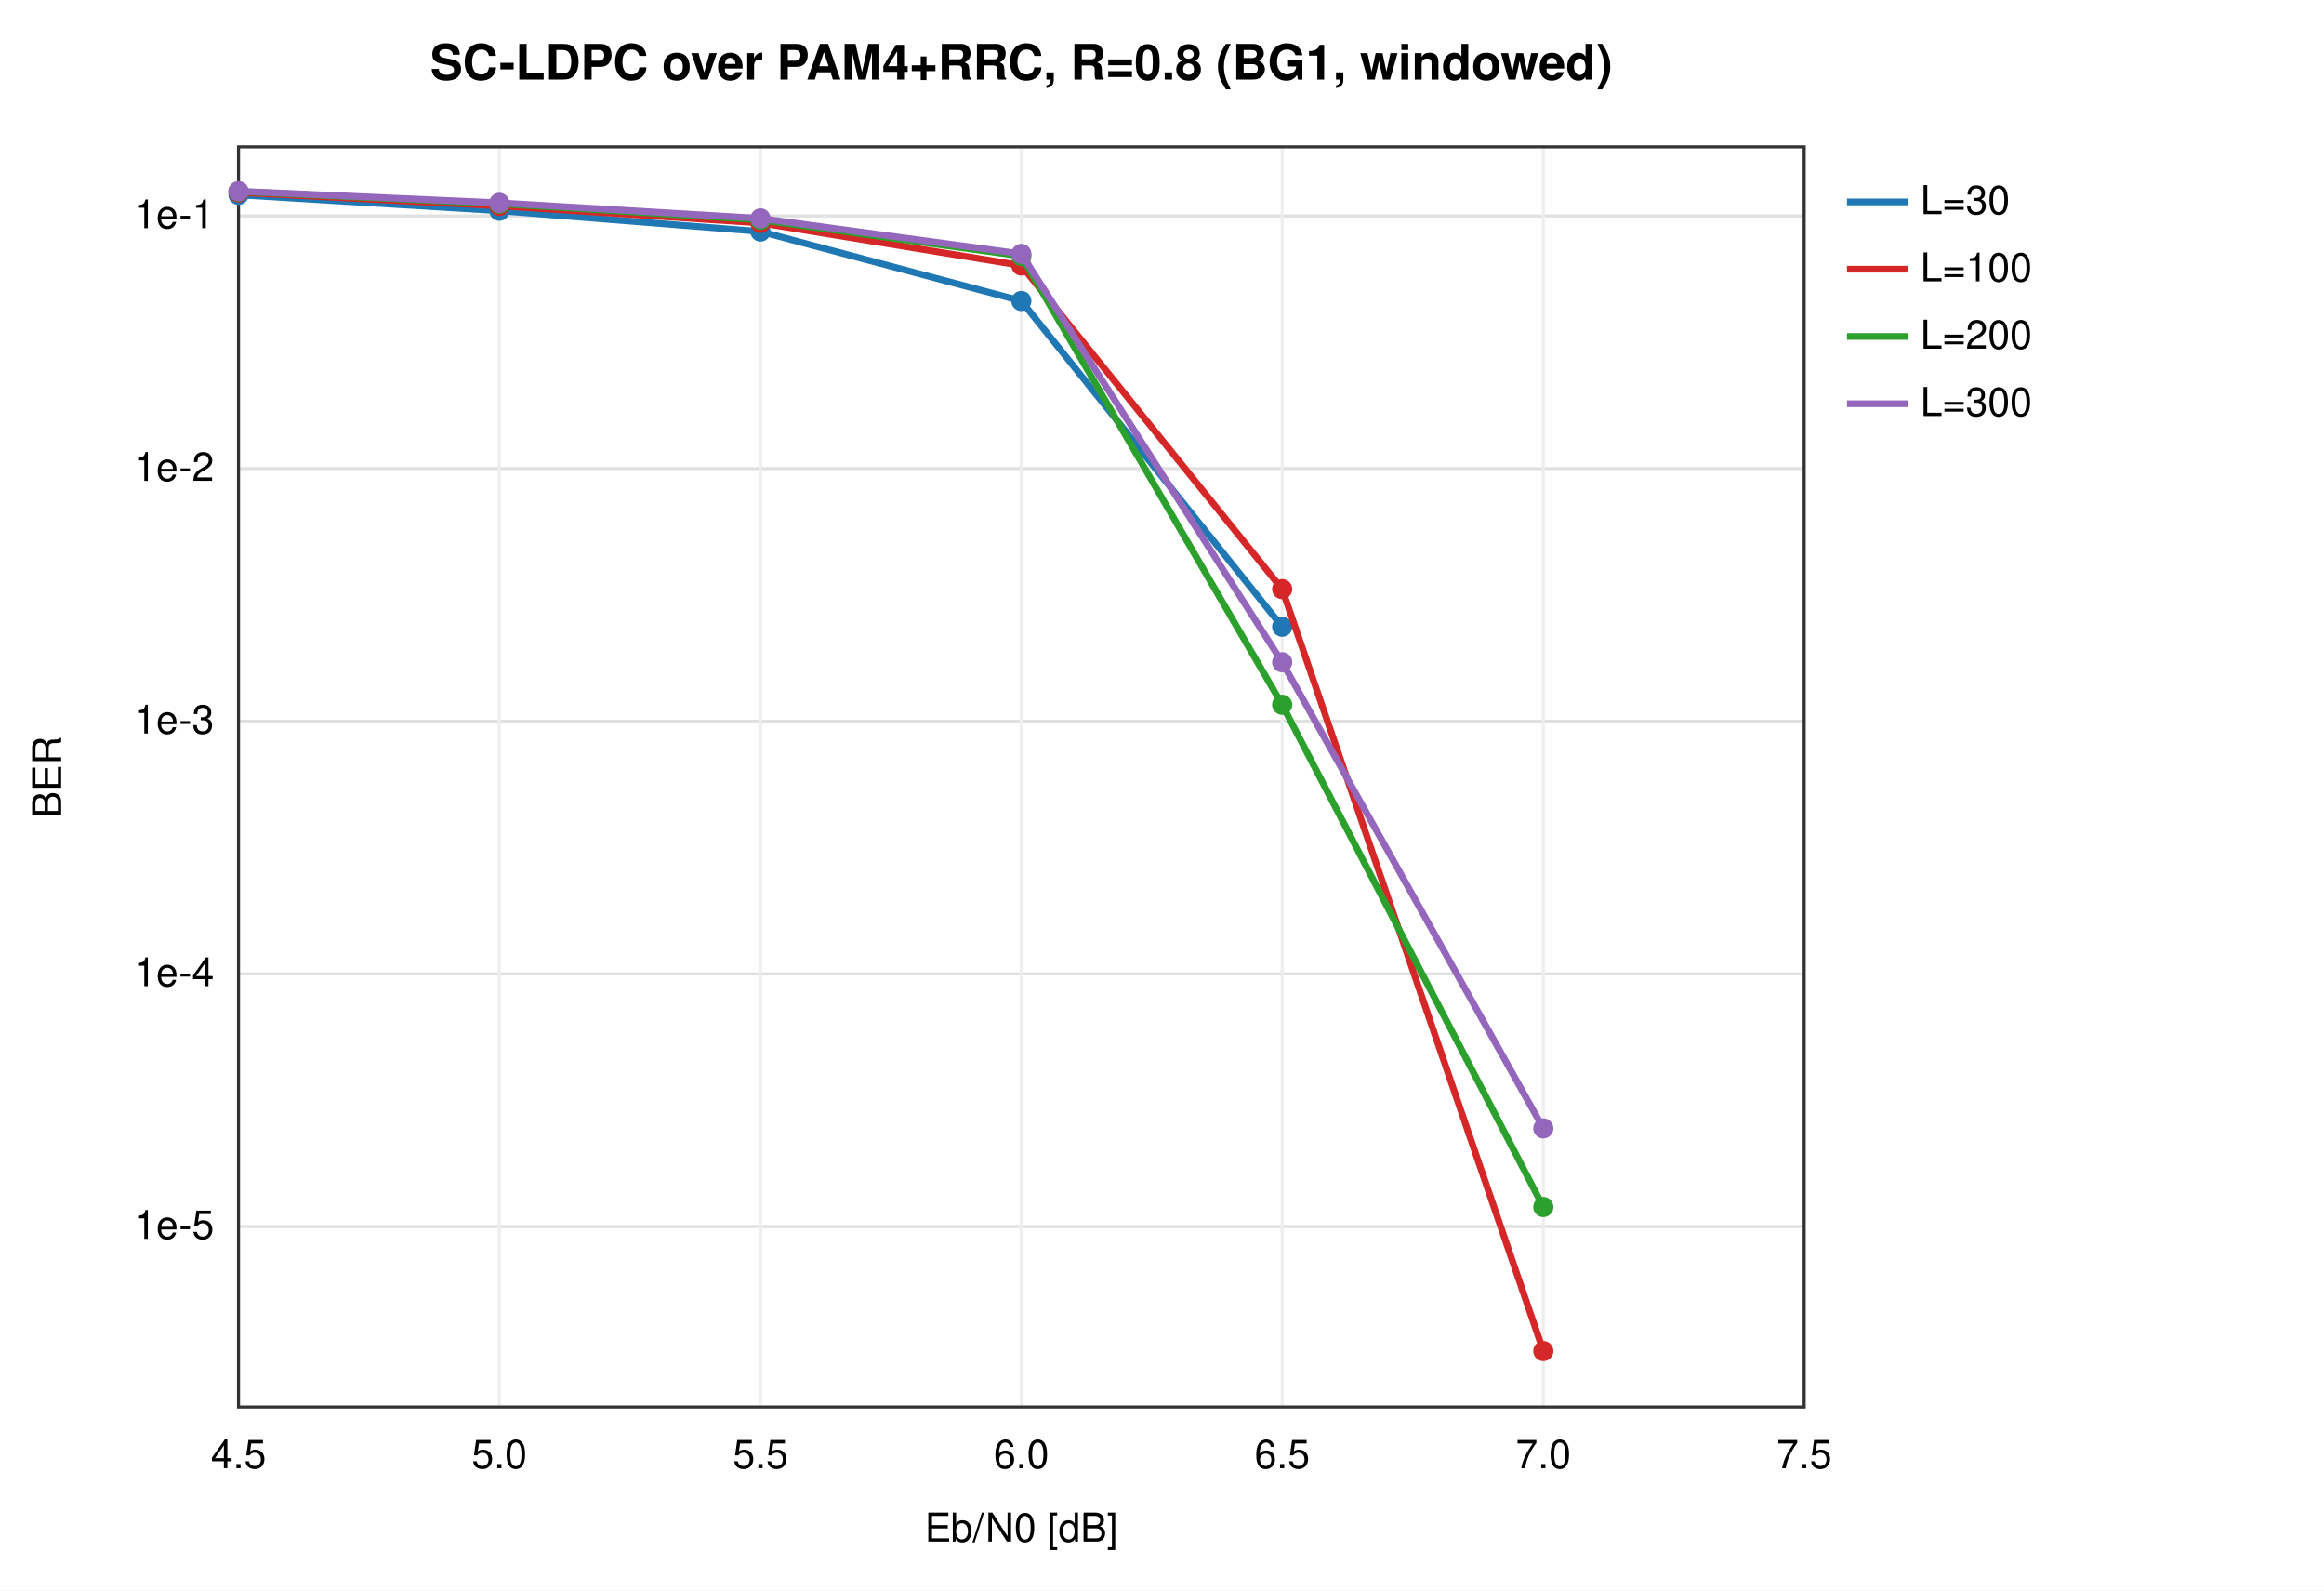
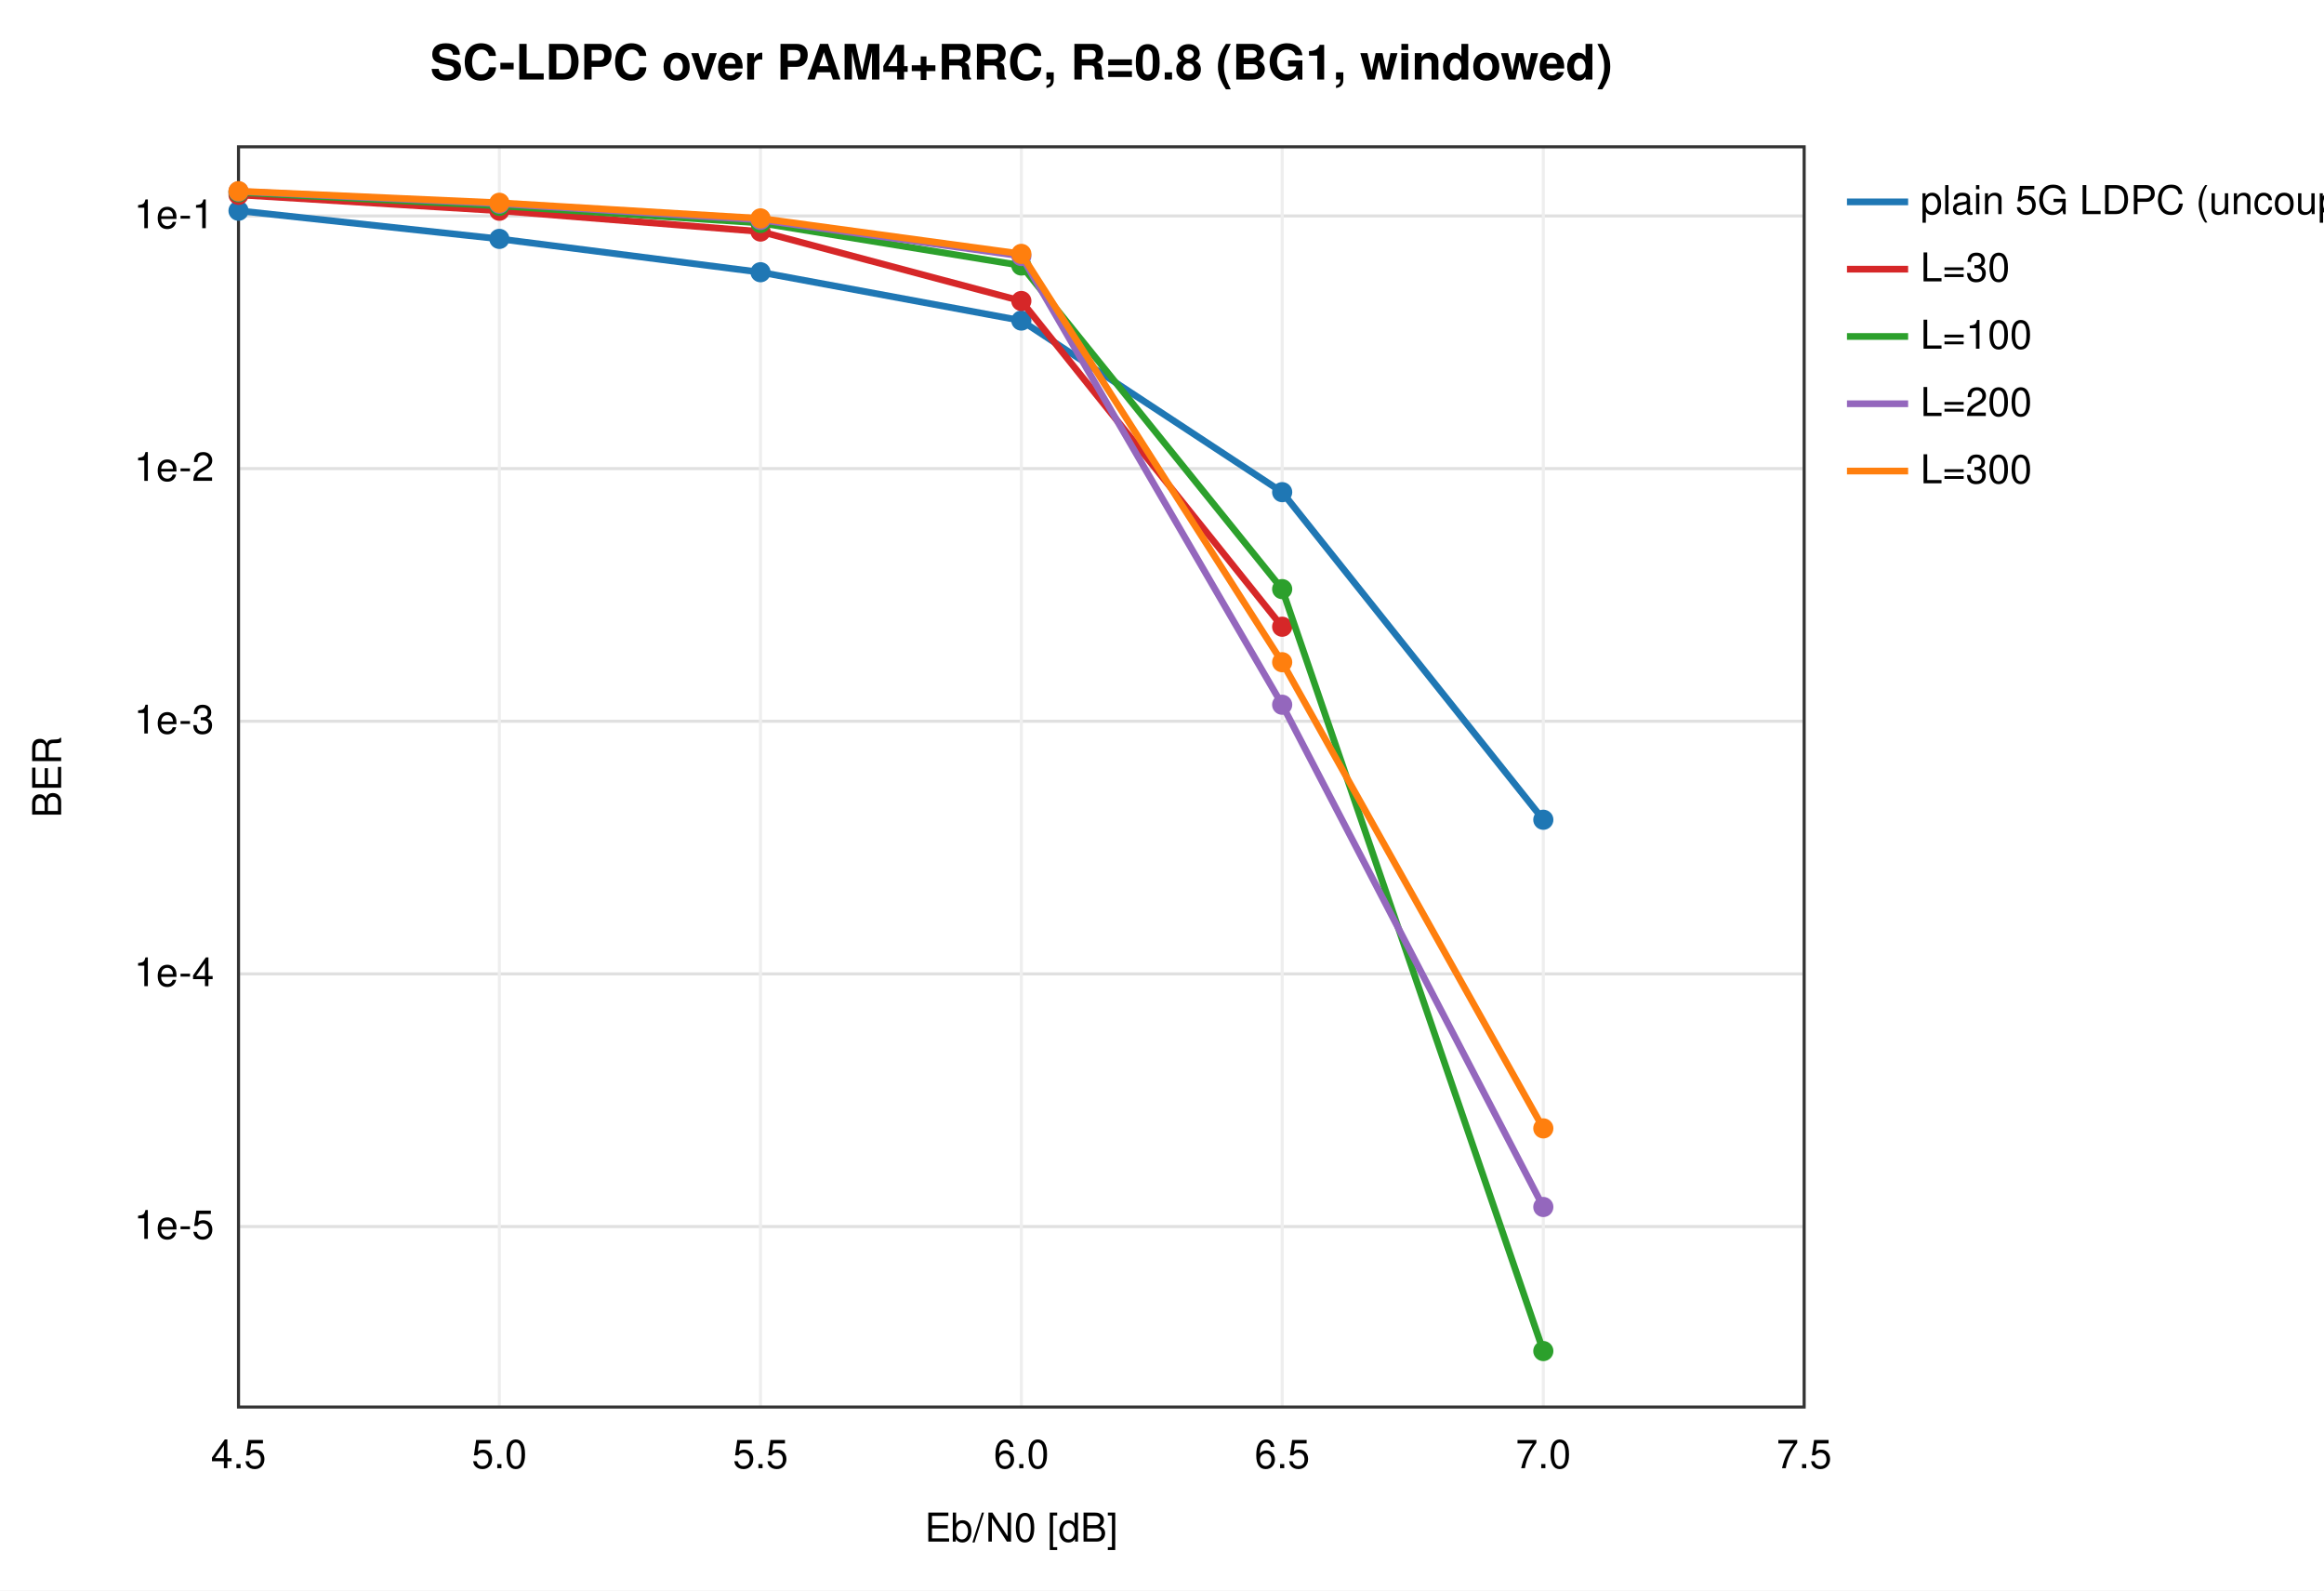
<svg xmlns="http://www.w3.org/2000/svg" width="760" height="520" font-family="Helvetica,Arial,sans-serif" font-size="13">
  <rect width="760" height="520" fill="white" />
  <text x="334.0" y="26" text-anchor="middle" font-size="16" font-weight="bold">SC-LDPC over PAM4+RRC, R=0.8 (BG1, windowed)</text>
  <line x1="78" y1="401.0" x2="590" y2="401.0" stroke="#e0e0e0" />
  <text x="70" y="405.0" text-anchor="end">1e-5</text>
  <line x1="78" y1="318.4" x2="590" y2="318.4" stroke="#e0e0e0" />
  <text x="70" y="322.4" text-anchor="end">1e-4</text>
  <line x1="78" y1="235.8" x2="590" y2="235.8" stroke="#e0e0e0" />
  <text x="70" y="239.8" text-anchor="end">1e-3</text>
  <line x1="78" y1="153.2" x2="590" y2="153.2" stroke="#e0e0e0" />
  <text x="70" y="157.2" text-anchor="end">1e-2</text>
  <line x1="78" y1="70.6" x2="590" y2="70.6" stroke="#e0e0e0" />
  <text x="70" y="74.6" text-anchor="end">1e-1</text>
  <line x1="78.0" y1="48" x2="78.0" y2="460" stroke="#eee" />
  <text x="78.0" y="480.0" text-anchor="middle">4.5</text>
  <line x1="163.3" y1="48" x2="163.3" y2="460" stroke="#eee" />
  <text x="163.3" y="480.0" text-anchor="middle">5.0</text>
  <line x1="248.7" y1="48" x2="248.7" y2="460" stroke="#eee" />
  <text x="248.7" y="480.0" text-anchor="middle">5.5</text>
  <line x1="334.0" y1="48" x2="334.0" y2="460" stroke="#eee" />
  <text x="334.0" y="480.0" text-anchor="middle">6.0</text>
  <line x1="419.3" y1="48" x2="419.3" y2="460" stroke="#eee" />
  <text x="419.3" y="480.0" text-anchor="middle">6.5</text>
  <line x1="504.7" y1="48" x2="504.7" y2="460" stroke="#eee" />
  <text x="504.7" y="480.0" text-anchor="middle">7.0</text>
  <line x1="590.0" y1="48" x2="590.0" y2="460" stroke="#eee" />
  <text x="590.0" y="480.0" text-anchor="middle">7.5</text>
  <rect x="78" y="48" width="512" height="412" fill="none" stroke="#333" />
  <text x="334.0" y="504" text-anchor="middle">Eb/N0 [dB]</text>
  <text x="20" y="254.0" text-anchor="middle" transform="rotate(-90 20 254.0)">BER</text>
-   <path d="M78.0,63.7 L163.3,68.9 L248.7,75.7 L334.0,98.4 L419.3,204.9" fill="none" stroke="#1f77b4" stroke-width="2.2" />
-   <circle cx="78.0" cy="63.7" r="3.3" fill="#1f77b4" />
-   <circle cx="163.3" cy="68.9" r="3.3" fill="#1f77b4" />
-   <circle cx="248.7" cy="75.7" r="3.3" fill="#1f77b4" />
-   <circle cx="334.0" cy="98.4" r="3.3" fill="#1f77b4" />
-   <circle cx="419.3" cy="204.9" r="3.3" fill="#1f77b4" />
+   <path d="M78.0,68.9 L163.3,78.1 L248.7,89.0 L334.0,104.8 L419.3,160.9 L504.7,268.0" fill="none" stroke="#1f77b4" stroke-width="2.2" />
+   <circle cx="78.0" cy="68.9" r="3.3" fill="#1f77b4" />
+   <circle cx="163.3" cy="78.1" r="3.3" fill="#1f77b4" />
+   <circle cx="248.7" cy="89.0" r="3.3" fill="#1f77b4" />
+   <circle cx="334.0" cy="104.8" r="3.3" fill="#1f77b4" />
+   <circle cx="419.3" cy="160.9" r="3.3" fill="#1f77b4" />
+   <circle cx="504.7" cy="268.0" r="3.3" fill="#1f77b4" />
  <line x1="604" y1="66" x2="624" y2="66" stroke="#1f77b4" stroke-width="2.2" />
-   <text x="628" y="70">L=30</text>
-   <path d="M78.0,62.9 L163.3,67.3 L248.7,72.9 L334.0,86.8 L419.3,192.6 L504.7,441.7" fill="none" stroke="#d62728" stroke-width="2.2" />
-   <circle cx="78.0" cy="62.9" r="3.3" fill="#d62728" />
-   <circle cx="163.3" cy="67.3" r="3.3" fill="#d62728" />
-   <circle cx="248.7" cy="72.9" r="3.3" fill="#d62728" />
-   <circle cx="334.0" cy="86.8" r="3.3" fill="#d62728" />
-   <circle cx="419.3" cy="192.6" r="3.3" fill="#d62728" />
-   <circle cx="504.7" cy="441.7" r="3.3" fill="#d62728" />
+   <text x="628" y="70">plain 5G LDPC (uncoupled, full-BP)</text>
+   <path d="M78.0,63.7 L163.3,68.9 L248.7,75.7 L334.0,98.4 L419.3,204.9" fill="none" stroke="#d62728" stroke-width="2.2" />
+   <circle cx="78.0" cy="63.7" r="3.3" fill="#d62728" />
+   <circle cx="163.3" cy="68.9" r="3.3" fill="#d62728" />
+   <circle cx="248.7" cy="75.7" r="3.3" fill="#d62728" />
+   <circle cx="334.0" cy="98.4" r="3.3" fill="#d62728" />
+   <circle cx="419.3" cy="204.9" r="3.3" fill="#d62728" />
  <line x1="604" y1="88" x2="624" y2="88" stroke="#d62728" stroke-width="2.2" />
-   <text x="628" y="92">L=100</text>
-   <path d="M78.0,62.6 L163.3,66.6 L248.7,71.9 L334.0,83.7 L419.3,230.4 L504.7,394.6" fill="none" stroke="#2ca02c" stroke-width="2.2" />
-   <circle cx="78.0" cy="62.6" r="3.3" fill="#2ca02c" />
-   <circle cx="163.3" cy="66.6" r="3.3" fill="#2ca02c" />
-   <circle cx="248.7" cy="71.9" r="3.3" fill="#2ca02c" />
-   <circle cx="334.0" cy="83.7" r="3.3" fill="#2ca02c" />
-   <circle cx="419.3" cy="230.4" r="3.3" fill="#2ca02c" />
-   <circle cx="504.7" cy="394.6" r="3.3" fill="#2ca02c" />
+   <text x="628" y="92">L=30</text>
+   <path d="M78.0,62.9 L163.3,67.3 L248.7,72.9 L334.0,86.8 L419.3,192.6 L504.7,441.7" fill="none" stroke="#2ca02c" stroke-width="2.2" />
+   <circle cx="78.0" cy="62.9" r="3.3" fill="#2ca02c" />
+   <circle cx="163.3" cy="67.3" r="3.3" fill="#2ca02c" />
+   <circle cx="248.7" cy="72.9" r="3.3" fill="#2ca02c" />
+   <circle cx="334.0" cy="86.8" r="3.3" fill="#2ca02c" />
+   <circle cx="419.3" cy="192.6" r="3.3" fill="#2ca02c" />
+   <circle cx="504.7" cy="441.7" r="3.3" fill="#2ca02c" />
  <line x1="604" y1="110" x2="624" y2="110" stroke="#2ca02c" stroke-width="2.2" />
-   <text x="628" y="114">L=200</text>
-   <path d="M78.0,62.5 L163.3,66.3 L248.7,71.4 L334.0,83.0 L419.3,216.5 L504.7,368.9" fill="none" stroke="#9467bd" stroke-width="2.2" />
-   <circle cx="78.0" cy="62.5" r="3.3" fill="#9467bd" />
-   <circle cx="163.3" cy="66.3" r="3.3" fill="#9467bd" />
-   <circle cx="248.7" cy="71.4" r="3.3" fill="#9467bd" />
-   <circle cx="334.0" cy="83.0" r="3.3" fill="#9467bd" />
-   <circle cx="419.3" cy="216.5" r="3.3" fill="#9467bd" />
-   <circle cx="504.7" cy="368.9" r="3.3" fill="#9467bd" />
+   <text x="628" y="114">L=100</text>
+   <path d="M78.0,62.6 L163.3,66.6 L248.7,71.9 L334.0,83.7 L419.3,230.4 L504.7,394.6" fill="none" stroke="#9467bd" stroke-width="2.2" />
+   <circle cx="78.0" cy="62.6" r="3.3" fill="#9467bd" />
+   <circle cx="163.3" cy="66.6" r="3.3" fill="#9467bd" />
+   <circle cx="248.7" cy="71.9" r="3.3" fill="#9467bd" />
+   <circle cx="334.0" cy="83.7" r="3.3" fill="#9467bd" />
+   <circle cx="419.3" cy="230.4" r="3.3" fill="#9467bd" />
+   <circle cx="504.7" cy="394.6" r="3.3" fill="#9467bd" />
  <line x1="604" y1="132" x2="624" y2="132" stroke="#9467bd" stroke-width="2.2" />
-   <text x="628" y="136">L=300</text>
+   <text x="628" y="136">L=200</text>
+   <path d="M78.0,62.5 L163.3,66.3 L248.7,71.4 L334.0,83.0 L419.3,216.5 L504.7,368.9" fill="none" stroke="#ff7f0e" stroke-width="2.2" />
+   <circle cx="78.0" cy="62.5" r="3.3" fill="#ff7f0e" />
+   <circle cx="163.3" cy="66.3" r="3.3" fill="#ff7f0e" />
+   <circle cx="248.7" cy="71.4" r="3.3" fill="#ff7f0e" />
+   <circle cx="334.0" cy="83.0" r="3.3" fill="#ff7f0e" />
+   <circle cx="419.3" cy="216.5" r="3.3" fill="#ff7f0e" />
+   <circle cx="504.7" cy="368.9" r="3.3" fill="#ff7f0e" />
+   <line x1="604" y1="154" x2="624" y2="154" stroke="#ff7f0e" stroke-width="2.2" />
+   <text x="628" y="158">L=300</text>
</svg>
